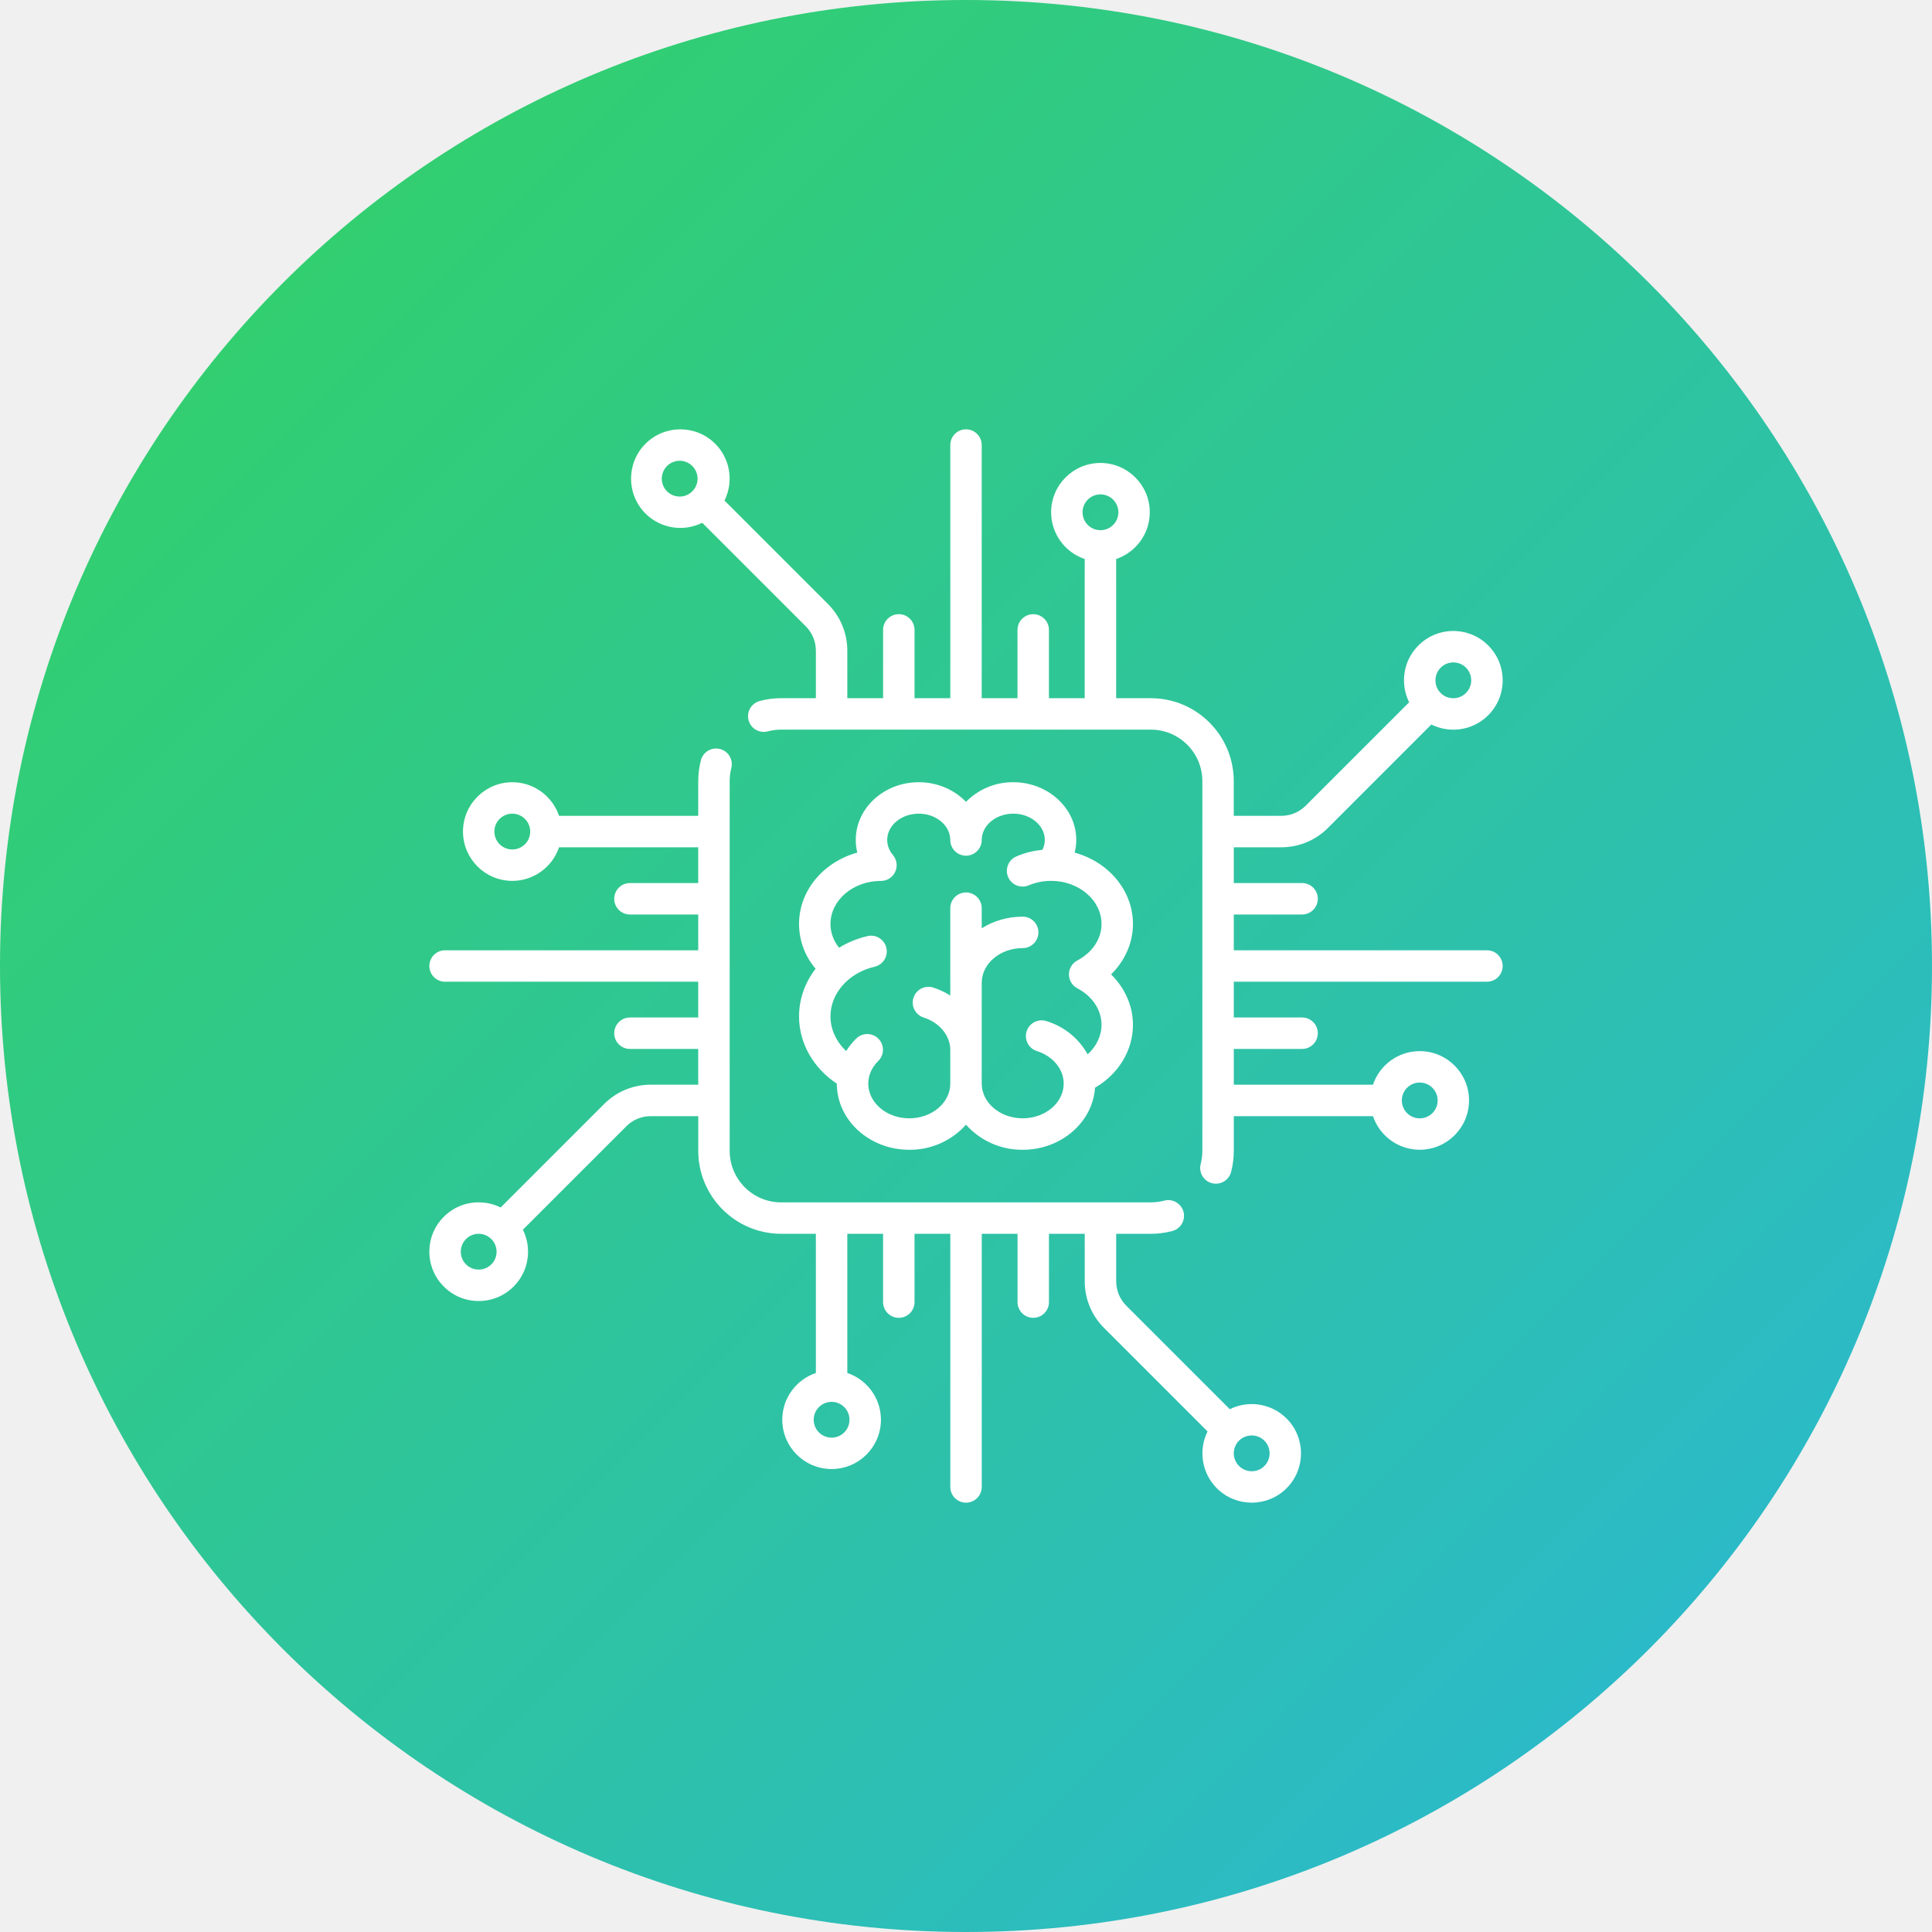
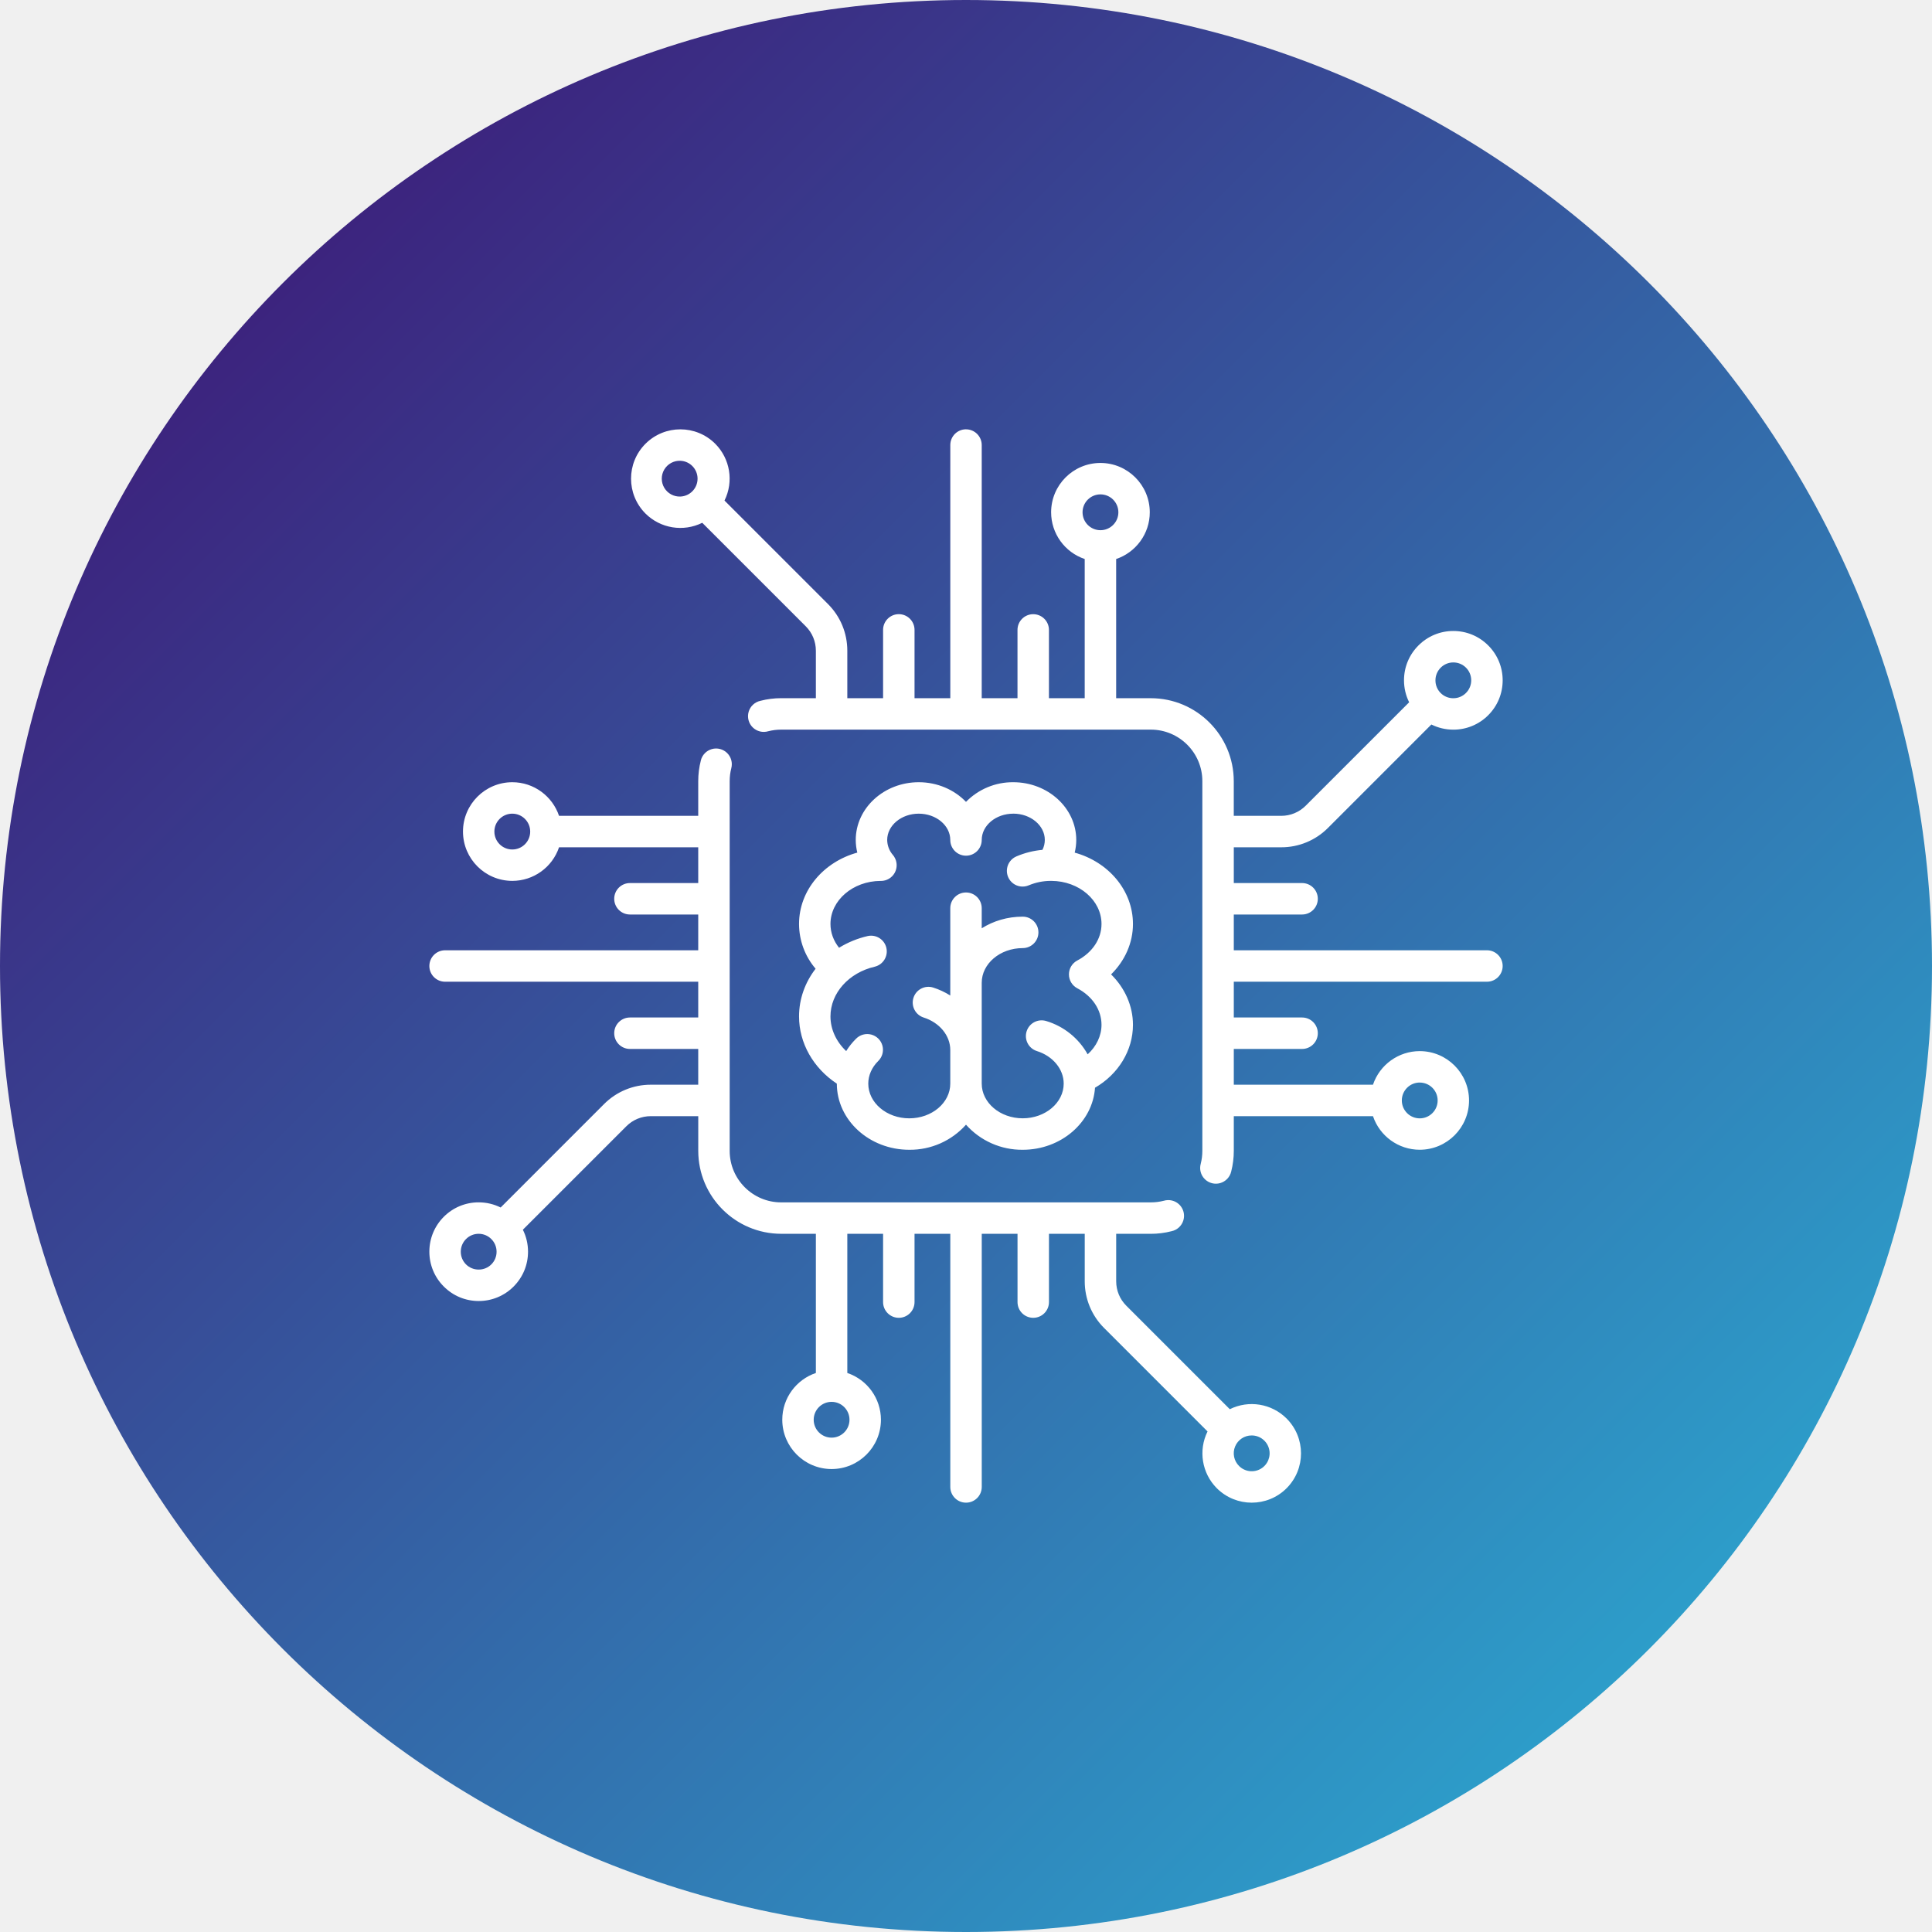
<svg xmlns="http://www.w3.org/2000/svg" width="72" height="72">
  <defs>
    <linearGradient id="a" x1="0%" x2="99.58%" y1="0%" y2="99.58%">
-       <stop offset="0%" stop-color="#33D35E" />
+       <stop offset="0%" stop-color="#3F0A6E" />
      <stop offset="100%" stop-color="#2AB6D9" />
    </linearGradient>
  </defs>
  <g fill="none" fill-rule="evenodd">
    <circle cx="36" cy="36" r="36" fill="url(#a)" />
    <path fill="#FFF" fill-rule="nonzero" d="M26.118 28.339a.586.586 0 111.135.292c-.04.156-.06.317-.06.48V42.89c0 1.058.86 1.919 1.918 1.919H42.89c.163 0 .324-.02.48-.06a.586.586 0 11.292 1.134 3.102 3.102 0 01-.772.098h-1.293v1.767c0 .345.134.67.379.914l3.855 3.855a1.84 1.84 0 012.116.346 1.84 1.84 0 010 2.6c-.358.358-.829.537-1.3.537-.47 0-.941-.18-1.3-.538a1.84 1.84 0 01-.345-2.116l-3.855-3.855a2.448 2.448 0 01-.722-1.743V45.98h-1.333v2.545a.586.586 0 01-1.172 0V45.98h-1.333v9.434a.586.586 0 01-1.172 0V45.98h-1.333v2.545a.586.586 0 01-1.172 0V45.98h-1.333v5.187a1.841 1.841 0 011.253 1.742 1.84 1.84 0 01-1.839 1.838 1.84 1.84 0 01-1.838-1.838c0-.809.525-1.497 1.252-1.742V45.98h-1.293a3.094 3.094 0 01-3.09-3.091v-1.293h-1.768c-.345 0-.67.134-.914.379l-3.854 3.853c.125.251.192.53.192.818 0 .492-.191.953-.538 1.3a1.827 1.827 0 01-1.3.539c-.492 0-.953-.191-1.3-.539a1.827 1.827 0 01-.539-1.3c0-.49.191-.952.538-1.3a1.827 1.827 0 011.3-.538c.29 0 .567.067.819.192l3.853-3.854a2.448 2.448 0 011.743-.722h1.767v-1.333h-2.545a.586.586 0 010-1.172h2.545v-1.333h-9.434a.586.586 0 010-1.172h9.434v-1.333h-2.545a.586.586 0 010-1.172h2.545v-1.333h-5.187a1.841 1.841 0 01-1.742 1.252 1.84 1.84 0 01-1.838-1.838 1.84 1.84 0 011.838-1.839c.809 0 1.497.526 1.742 1.253h5.187v-1.293c0-.261.033-.521.098-.772zm20.528 25.156a.665.665 0 00-.47 1.138.667.667 0 10.47-1.138zM30.99 52.243a.667.667 0 10.002 1.334.667.667 0 00-.002-1.334zM17.838 45.98a.662.662 0 00-.47.195.662.662 0 00-.196.471.662.662 0 00.667.667.662.662 0 00.667-.667.662.662 0 00-.196-.47.662.662 0 00-.472-.196zM36 16c.324 0 .586.262.586.586v9.434h1.333v-2.545a.586.586 0 011.172 0v2.545h1.333v-5.187a1.841 1.841 0 01-1.252-1.742 1.84 1.84 0 011.838-1.838 1.84 1.84 0 011.839 1.838c0 .809-.526 1.497-1.253 1.742v5.187h1.293a3.094 3.094 0 013.09 3.091v1.293h1.768c.345 0 .67-.135.914-.379l3.854-3.853a1.83 1.83 0 01-.192-.818c0-.492.191-.953.539-1.3a1.827 1.827 0 011.3-.539c.49 0 .952.191 1.3.539.347.347.538.809.538 1.3 0 .49-.191.952-.538 1.3a1.827 1.827 0 01-1.3.538 1.83 1.83 0 01-.819-.192l-3.853 3.854a2.448 2.448 0 01-1.743.722H45.98v1.333h2.545a.586.586 0 010 1.172H45.98v1.333h9.434a.586.586 0 110 1.172H45.98v1.333h2.545a.586.586 0 010 1.172H45.98v1.333h5.187a1.841 1.841 0 011.742-1.252 1.84 1.84 0 011.838 1.838 1.84 1.84 0 01-1.838 1.838 1.841 1.841 0 01-1.742-1.252H45.98v1.293a3.1 3.1 0 01-.097.771.586.586 0 11-1.135-.291c.04-.156.06-.317.06-.48V29.11c0-1.058-.861-1.919-1.92-1.919H29.112c-.163 0-.324.02-.48.06a.586.586 0 11-.292-1.134c.251-.065.51-.098.772-.098h1.293v-1.767c0-.345-.134-.67-.379-.914l-3.855-3.855a1.841 1.841 0 01-2.116-.345 1.84 1.84 0 010-2.6 1.84 1.84 0 012.6 0 1.84 1.84 0 01.345 2.116l3.855 3.855c.466.466.722 1.085.722 1.743v1.767h1.333v-2.545a.586.586 0 011.172 0v2.545h1.333v-9.434c0-.324.262-.586.586-.586zm1.761 13.151c1.295 0 2.348.966 2.348 2.152a2 2 0 01-.058.472c1.255.345 2.171 1.406 2.171 2.66 0 .702-.3 1.372-.815 1.878.516.507.815 1.177.815 1.879 0 .955-.544 1.84-1.414 2.344-.087 1.288-1.262 2.313-2.694 2.313A2.796 2.796 0 0136 41.914a2.796 2.796 0 01-2.114.935c-1.488 0-2.7-1.106-2.7-2.465-.876-.579-1.408-1.509-1.408-2.505 0-.655.226-1.27.617-1.777a2.573 2.573 0 01-.617-1.668c0-1.253.916-2.314 2.171-2.66a2 2 0 01-.058-.47c0-1.187 1.053-2.153 2.348-2.153.7 0 1.33.284 1.761.732a2.437 2.437 0 011.761-.732zm0 1.172c-.648 0-1.175.44-1.175.98a.586.586 0 01-1.172 0c0-.54-.527-.98-1.175-.98-.649 0-1.176.44-1.176.98a.87.87 0 00.215.562v.001l.029.037.008.01.013.022a.586.586 0 01-.497.895l-.016-.001c-1.03.006-1.865.724-1.866 1.605 0 .319.112.625.32.886a3.57 3.57 0 011.075-.438.586.586 0 01.262 1.142c-.975.224-1.657.987-1.657 1.855 0 .481.216.942.586 1.292.1-.163.222-.315.362-.455a.586.586 0 11.826.831c-.235.234-.365.531-.365.837 0 .713.686 1.293 1.528 1.293.843 0 1.528-.58 1.528-1.293V39.13c0-.537-.401-1.025-.999-1.212a.586.586 0 01.351-1.118c.234.073.45.175.648.3v-3.254a.586.586 0 011.172 0v.749c.434-.274.96-.434 1.527-.434a.586.586 0 010 1.172c-.842 0-1.527.58-1.527 1.292v3.758c0 .713.685 1.293 1.527 1.293.843 0 1.528-.58 1.528-1.293 0-.538-.401-1.025-.999-1.213a.586.586 0 11.352-1.118 2.63 2.63 0 011.54 1.24c.324-.294.516-.688.516-1.101 0-.554-.337-1.063-.901-1.36a.586.586 0 010-1.037c.564-.298.901-.807.901-1.36 0-.882-.835-1.6-1.865-1.606h-.024a2.118 2.118 0 00-.819.164.586.586 0 11-.455-1.08c.306-.13.628-.21.962-.241a.824.824 0 00.088-.369c0-.54-.528-.98-1.176-.98zm15.148 10.02a.667.667 0 10.001 1.335.667.667 0 000-1.334zm-33.818-10.02a.667.667 0 10.001 1.335.667.667 0 00-.001-1.335zm35.07-5.636a.662.662 0 00-.47.195.662.662 0 00-.196.472.662.662 0 00.667.667c.178 0 .345-.07.47-.196a.662.662 0 00.196-.471.662.662 0 00-.195-.472.662.662 0 00-.471-.195zm-13.15-6.263a.667.667 0 100 1.335.667.667 0 000-1.335zm-15.657-1.252a.667.667 0 10.002 1.333.667.667 0 00-.002-1.333z" />
  </g>
</svg>
